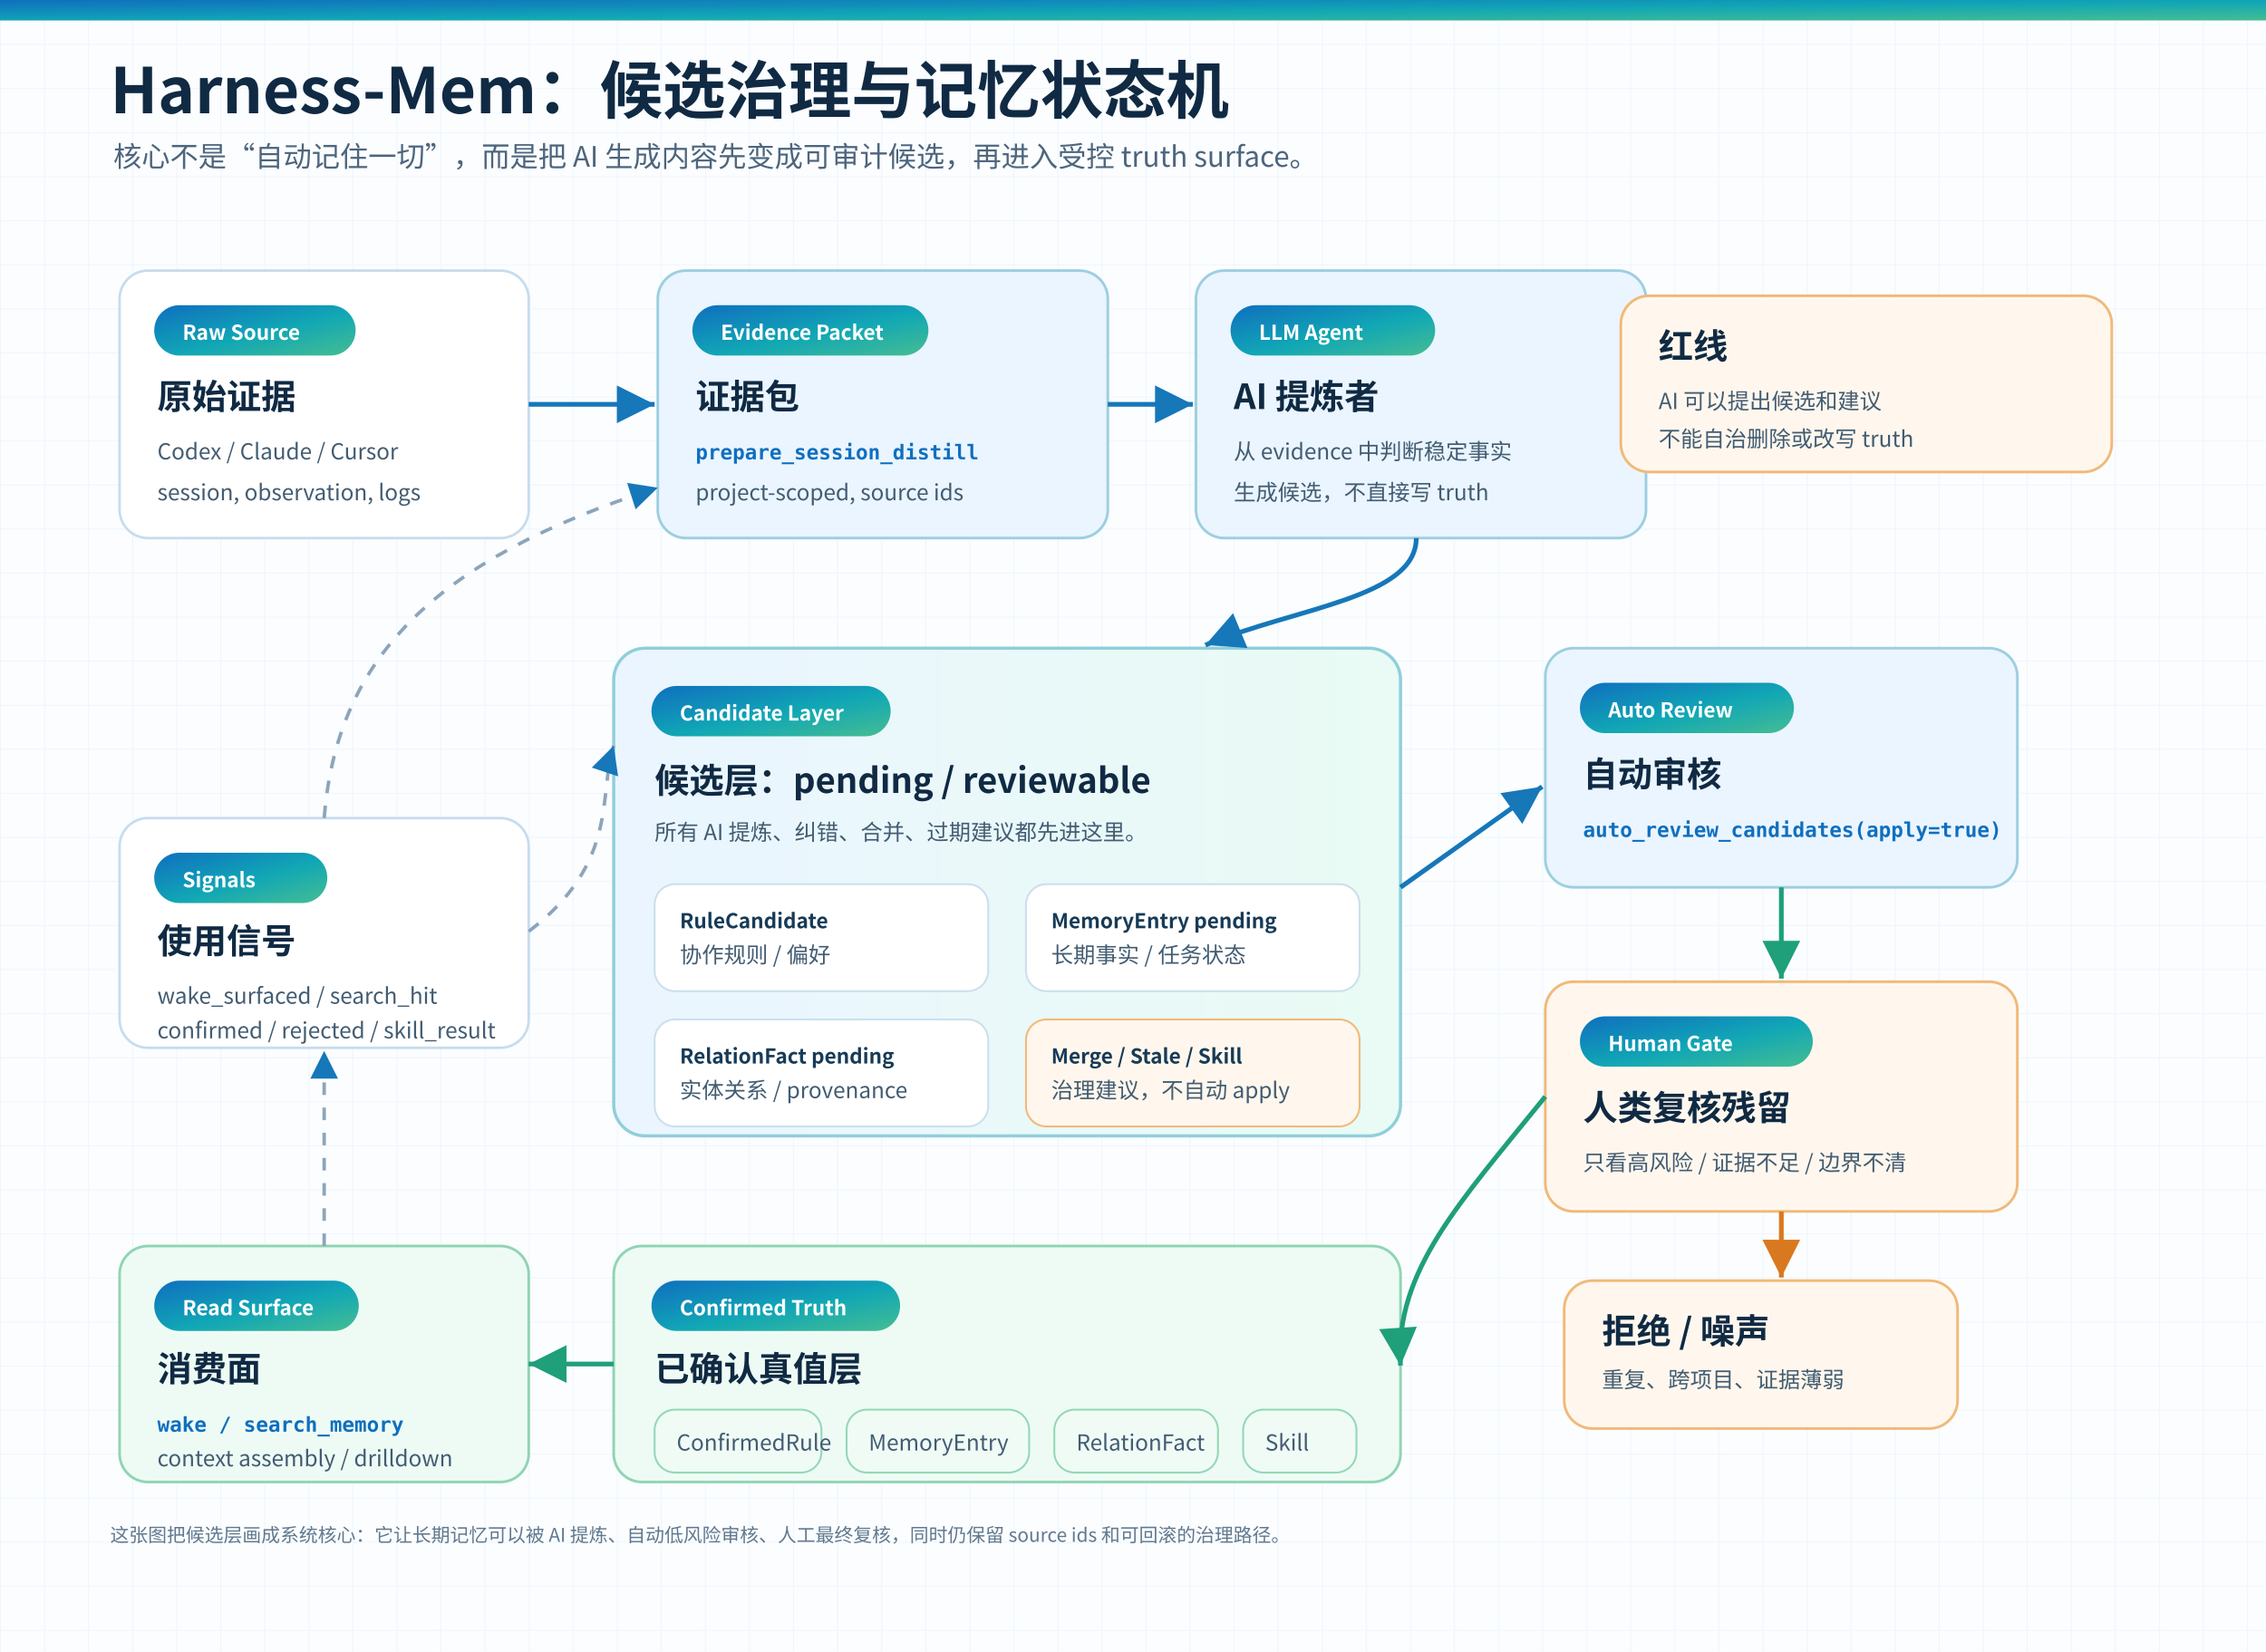
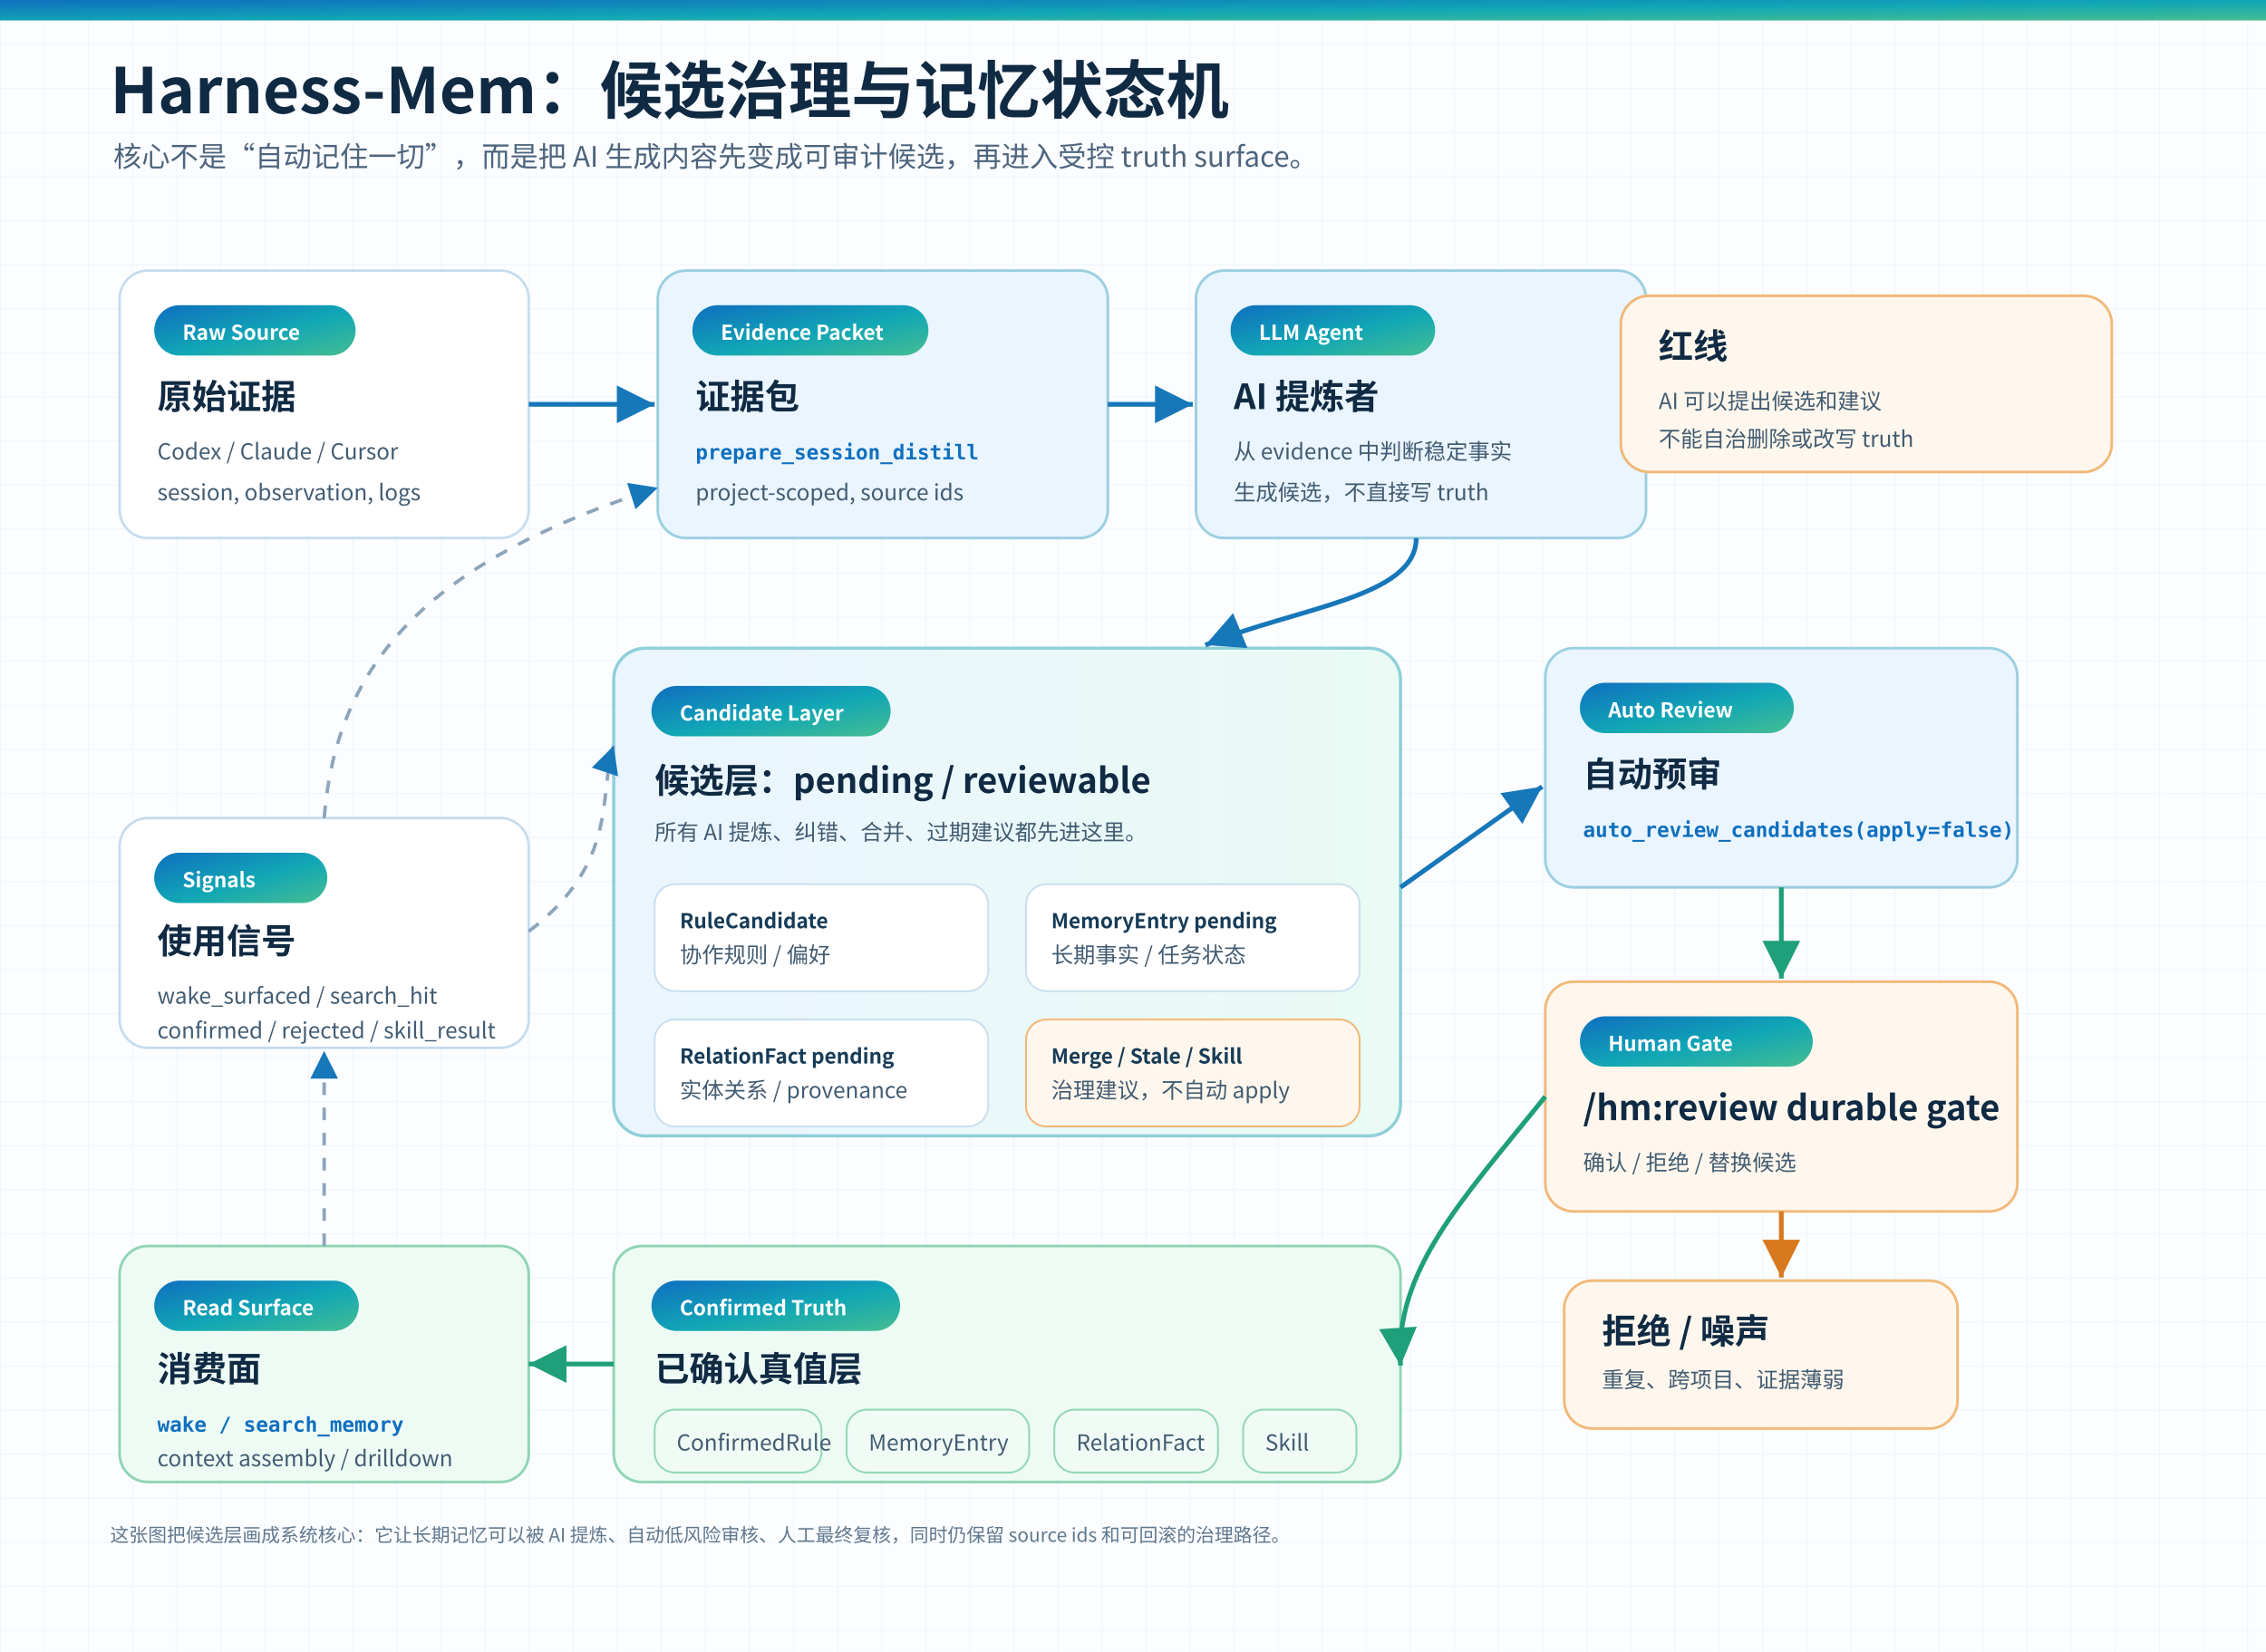
<svg xmlns="http://www.w3.org/2000/svg" width="1440" height="1050" viewBox="0 0 1440 1050" role="img" aria-labelledby="title desc">
  <defs>
    <pattern id="grid" width="28" height="28" patternUnits="userSpaceOnUse">
      <path d="M 28 0 L 0 0 0 28" fill="none" stroke="#e8f2fb" stroke-width="1" />
    </pattern>
    <linearGradient id="header" x1="0" y1="0" x2="1" y2="1">
      <stop offset="0%" stop-color="#0f6fbf" />
      <stop offset="55%" stop-color="#11a7b5" />
      <stop offset="100%" stop-color="#45bd92" />
    </linearGradient>
    <linearGradient id="candidate" x1="0" y1="0" x2="1" y2="0">
      <stop offset="0%" stop-color="#eaf5ff" />
      <stop offset="100%" stop-color="#e9fbf4" />
    </linearGradient>
    <filter id="shadow" x="-10%" y="-18%" width="125%" height="150%">
      <feDropShadow dx="0" dy="9" stdDeviation="12" flood-color="#0b3558" flood-opacity="0.12" />
    </filter>
    <marker id="blueArrow" markerWidth="12" markerHeight="12" refX="10" refY="6" orient="auto" markerUnits="strokeWidth">
      <path d="M2,2 L10,6 L2,10 Z" fill="#1677b9" />
    </marker>
    <marker id="greenArrow" markerWidth="12" markerHeight="12" refX="10" refY="6" orient="auto" markerUnits="strokeWidth">
      <path d="M2,2 L10,6 L2,10 Z" fill="#1f9f7a" />
    </marker>
    <marker id="orangeArrow" markerWidth="12" markerHeight="12" refX="10" refY="6" orient="auto" markerUnits="strokeWidth">
      <path d="M2,2 L10,6 L2,10 Z" fill="#d9791f" />
    </marker>
    <style>
      .bg { fill: #fbfdff; }
      .grid { fill: url(#grid); opacity: .72; }
      .title { font: 700 40px "Microsoft YaHei", "Noto Sans CJK SC", "Segoe UI", Arial, sans-serif; fill: #102a43; }
      .subtitle { font: 400 18px "Microsoft YaHei", "Noto Sans CJK SC", "Segoe UI", Arial, sans-serif; fill: #4d657d; }
      .panel { fill: #ffffff; stroke: #c6dcee; stroke-width: 1.6; rx: 18; }
      .panelBlue { fill: #eaf5ff; stroke: #9ccfe0; stroke-width: 1.7; rx: 18; }
      .panelCand { fill: url(#candidate); stroke: #8fcfda; stroke-width: 2; rx: 20; }
      .panelGreen { fill: #eefbf5; stroke: #90d4b4; stroke-width: 1.7; rx: 18; }
      .panelOrange { fill: #fff7ed; stroke: #f1b979; stroke-width: 1.7; rx: 18; }
      .label { font: 700 22px "Microsoft YaHei", "Noto Sans CJK SC", "Segoe UI", Arial, sans-serif; fill: #102a43; }
      .body { font: 400 14px "Microsoft YaHei", "Noto Sans CJK SC", "Segoe UI", Arial, sans-serif; fill: #425c72; }
      .small { font: 400 12px "Microsoft YaHei", "Noto Sans CJK SC", "Segoe UI", Arial, sans-serif; fill: #60788e; }
      .code { font: 700 13px "Cascadia Mono", Consolas, monospace; fill: #0f6fbf; }
      .chip { fill: url(#header); rx: 16; }
      .chipText { font: 700 13px "Microsoft YaHei", "Noto Sans CJK SC", "Segoe UI", Arial, sans-serif; fill: #fff; }
      .status { font: 700 13px "Microsoft YaHei", "Noto Sans CJK SC", "Segoe UI", Arial, sans-serif; fill: #173b57; }
      .card { fill: #ffffff; stroke: #cbdfee; stroke-width: 1.2; rx: 13; }
      .cardWarn { fill: #fff7ed; stroke: #f1b979; stroke-width: 1.2; rx: 13; }
      .cardDone { fill: #f0fbf6; stroke: #93d8b6; stroke-width: 1.2; rx: 13; }
      .arrow { fill: none; stroke: #1677b9; stroke-width: 3; marker-end: url(#blueArrow); }
      .arrowGreen { fill: none; stroke: #1f9f7a; stroke-width: 3; marker-end: url(#greenArrow); }
      .arrowOrange { fill: none; stroke: #d9791f; stroke-width: 3; marker-end: url(#orangeArrow); }
      .dash { fill: none; stroke: #8ca5bb; stroke-width: 2.2; stroke-dasharray: 8 8; marker-end: url(#blueArrow); }
    </style>
  </defs>
  <rect class="bg" width="1440" height="1050" />
  <rect class="grid" width="1440" height="1050" />
  <rect x="0" y="0" width="1440" height="13" fill="url(#header)" />
  <text class="title" x="70" y="72">Harness-Mem：候选治理与记忆状态机</text>
  <text class="subtitle" x="72" y="106">核心不是“自动记住一切”，而是把 AI 生成内容先变成可审计候选，再进入受控 truth surface。</text>
  <g transform="translate(76 172)">
    <rect class="panel" width="260" height="170" />
    <rect class="chip" x="22" y="22" width="128" height="32" />
    <text class="chipText" x="40" y="44">Raw Source</text>
    <text class="label" x="24" y="88">原始证据</text>
    <text class="body" x="24" y="120">Codex / Claude / Cursor</text>
    <text class="body" x="24" y="146">session, observation, logs</text>
  </g>
  <g transform="translate(418 172)">
    <rect class="panelBlue" width="286" height="170" />
    <rect class="chip" x="22" y="22" width="150" height="32" />
    <text class="chipText" x="40" y="44">Evidence Packet</text>
    <text class="label" x="24" y="88">证据包</text>
    <text class="code" x="24" y="120">prepare_session_distill</text>
    <text class="body" x="24" y="146">project-scoped, source ids</text>
  </g>
  <g transform="translate(760 172)">
    <rect class="panelBlue" width="286" height="170" />
    <rect class="chip" x="22" y="22" width="130" height="32" />
    <text class="chipText" x="40" y="44">LLM Agent</text>
    <text class="label" x="24" y="88">AI 提炼者</text>
    <text class="body" x="24" y="120">从 evidence 中判断稳定事实</text>
    <text class="body" x="24" y="146">生成候选，不直接写 truth</text>
  </g>
  <g transform="translate(390 412)">
    <rect class="panelCand" width="500" height="310" />
    <rect class="chip" x="24" y="24" width="152" height="32" />
    <text class="chipText" x="42" y="46">Candidate Layer</text>
    <text class="label" x="26" y="92">候选层：pending / reviewable</text>
    <text class="body" x="26" y="122">所有 AI 提炼、纠错、合并、过期建议都先进这里。</text>
    <g transform="translate(26 150)">
      <rect class="card" width="212" height="68" />
      <text class="status" x="16" y="28">RuleCandidate</text>
      <text class="body" x="16" y="50">协作规则 / 偏好</text>
    </g>
    <g transform="translate(262 150)">
      <rect class="card" width="212" height="68" />
      <text class="status" x="16" y="28">MemoryEntry pending</text>
      <text class="body" x="16" y="50">长期事实 / 任务状态</text>
    </g>
    <g transform="translate(26 236)">
      <rect class="card" width="212" height="68" />
      <text class="status" x="16" y="28">RelationFact pending</text>
      <text class="body" x="16" y="50">实体关系 / provenance</text>
    </g>
    <g transform="translate(262 236)">
      <rect class="cardWarn" width="212" height="68" />
      <text class="status" x="16" y="28">Merge / Stale / Skill</text>
      <text class="body" x="16" y="50">治理建议，不自动 apply</text>
    </g>
  </g>
  <g transform="translate(982 412)">
    <rect class="panelBlue" width="300" height="152" />
    <rect class="chip" x="22" y="22" width="136" height="32" />
    <text class="chipText" x="40" y="44">Auto Review</text>
-     <text class="label" x="24" y="88">自动审核</text>
-     <text class="code" x="24" y="120">auto_review_candidates(apply=true)</text>
+     <text class="label" x="24" y="88">自动预审</text>
+     <text class="code" x="24" y="120">auto_review_candidates(apply=false)</text>
  </g>
  <g transform="translate(982 624)">
    <rect class="panelOrange" width="300" height="146" />
    <rect class="chip" x="22" y="22" width="148" height="32" />
    <text class="chipText" x="40" y="44">Human Gate</text>
-     <text class="label" x="24" y="88">人类复核残留</text>
-     <text class="body" x="24" y="120">只看高风险 / 证据不足 / 边界不清</text>
+     <text class="label" x="24" y="88">/hm:review durable gate</text>
+     <text class="body" x="24" y="120">确认 / 拒绝 / 替换候选</text>
  </g>
  <g transform="translate(994 814)">
    <rect class="panelOrange" width="250" height="94" />
    <text class="label" x="24" y="40">拒绝 / 噪声</text>
    <text class="body" x="24" y="68">重复、跨项目、证据薄弱</text>
  </g>
  <g transform="translate(390 792)">
    <rect class="panelGreen" width="500" height="150" />
    <rect class="chip" x="24" y="22" width="158" height="32" />
    <text class="chipText" x="42" y="44">Confirmed Truth</text>
    <text class="label" x="26" y="86">已确认真值层</text>
    <g transform="translate(26 104)">
      <rect class="cardDone" width="106" height="40" />
      <text class="body" x="14" y="26">ConfirmedRule</text>
    </g>
    <g transform="translate(148 104)">
      <rect class="cardDone" width="116" height="40" />
      <text class="body" x="14" y="26">MemoryEntry</text>
    </g>
    <g transform="translate(280 104)">
      <rect class="cardDone" width="104" height="40" />
      <text class="body" x="14" y="26">RelationFact</text>
    </g>
    <g transform="translate(400 104)">
      <rect class="cardDone" width="72" height="40" />
      <text class="body" x="14" y="26">Skill</text>
    </g>
  </g>
  <g transform="translate(76 792)">
    <rect class="panelGreen" width="260" height="150" />
    <rect class="chip" x="22" y="22" width="130" height="32" />
    <text class="chipText" x="40" y="44">Read Surface</text>
    <text class="label" x="24" y="86">消费面</text>
    <text class="code" x="24" y="118">wake / search_memory</text>
    <text class="body" x="24" y="140">context assembly / drilldown</text>
  </g>
  <g transform="translate(76 520)">
    <rect class="panel" width="260" height="146" />
    <rect class="chip" x="22" y="22" width="110" height="32" />
    <text class="chipText" x="40" y="44">Signals</text>
    <text class="label" x="24" y="86">使用信号</text>
    <text class="body" x="24" y="118">wake_surfaced / search_hit</text>
    <text class="body" x="24" y="140">confirmed / rejected / skill_result</text>
  </g>
  <path class="arrow" d="M 336 257 L 416 257" />
  <path class="arrow" d="M 704 257 L 758 257" />
  <path class="arrow" d="M 900 342 C 900 380 824 386 766 410" />
  <path class="arrow" d="M 890 564 L 980 500" />
  <path class="arrowGreen" d="M 1132 564 L 1132 622" />
  <path class="arrowGreen" d="M 982 697 C 928 764 886 808 890 868" />
  <path class="arrowOrange" d="M 1132 770 L 1132 812" />
  <path class="arrowGreen" d="M 390 867 L 336 867" />
  <path class="dash" d="M 206 792 L 206 668" />
  <path class="dash" d="M 336 592 C 394 548 380 504 390 474" />
  <path class="dash" d="M 206 520 C 214 420 274 356 418 310" />
  <g transform="translate(1030 188)">
    <rect class="panelOrange" width="312" height="112" />
    <text class="label" x="24" y="40">红线</text>
    <text class="body" x="24" y="72">AI 可以提出候选和建议</text>
    <text class="body" x="24" y="96">不能自治删除或改写 truth</text>
  </g>
  <g transform="translate(70 980)">
    <text class="small" x="0" y="0">这张图把候选层画成系统核心：它让长期记忆可以被 AI 提炼、自动低风险审核、人工最终复核，同时仍保留 source ids 和可回滚的治理路径。</text>
  </g>
</svg>
